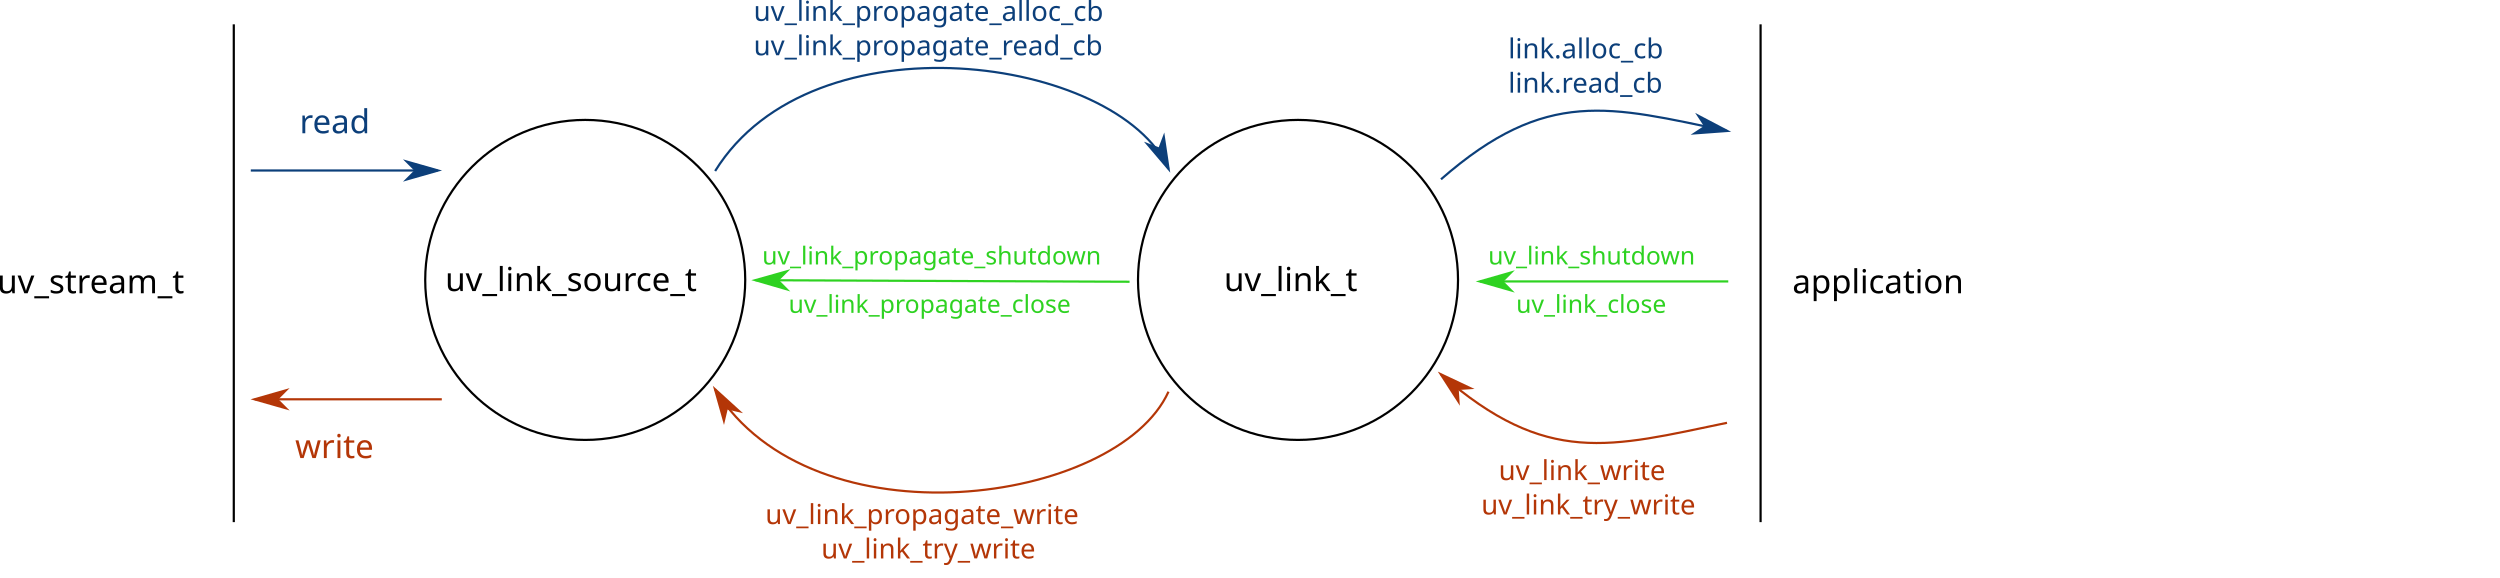
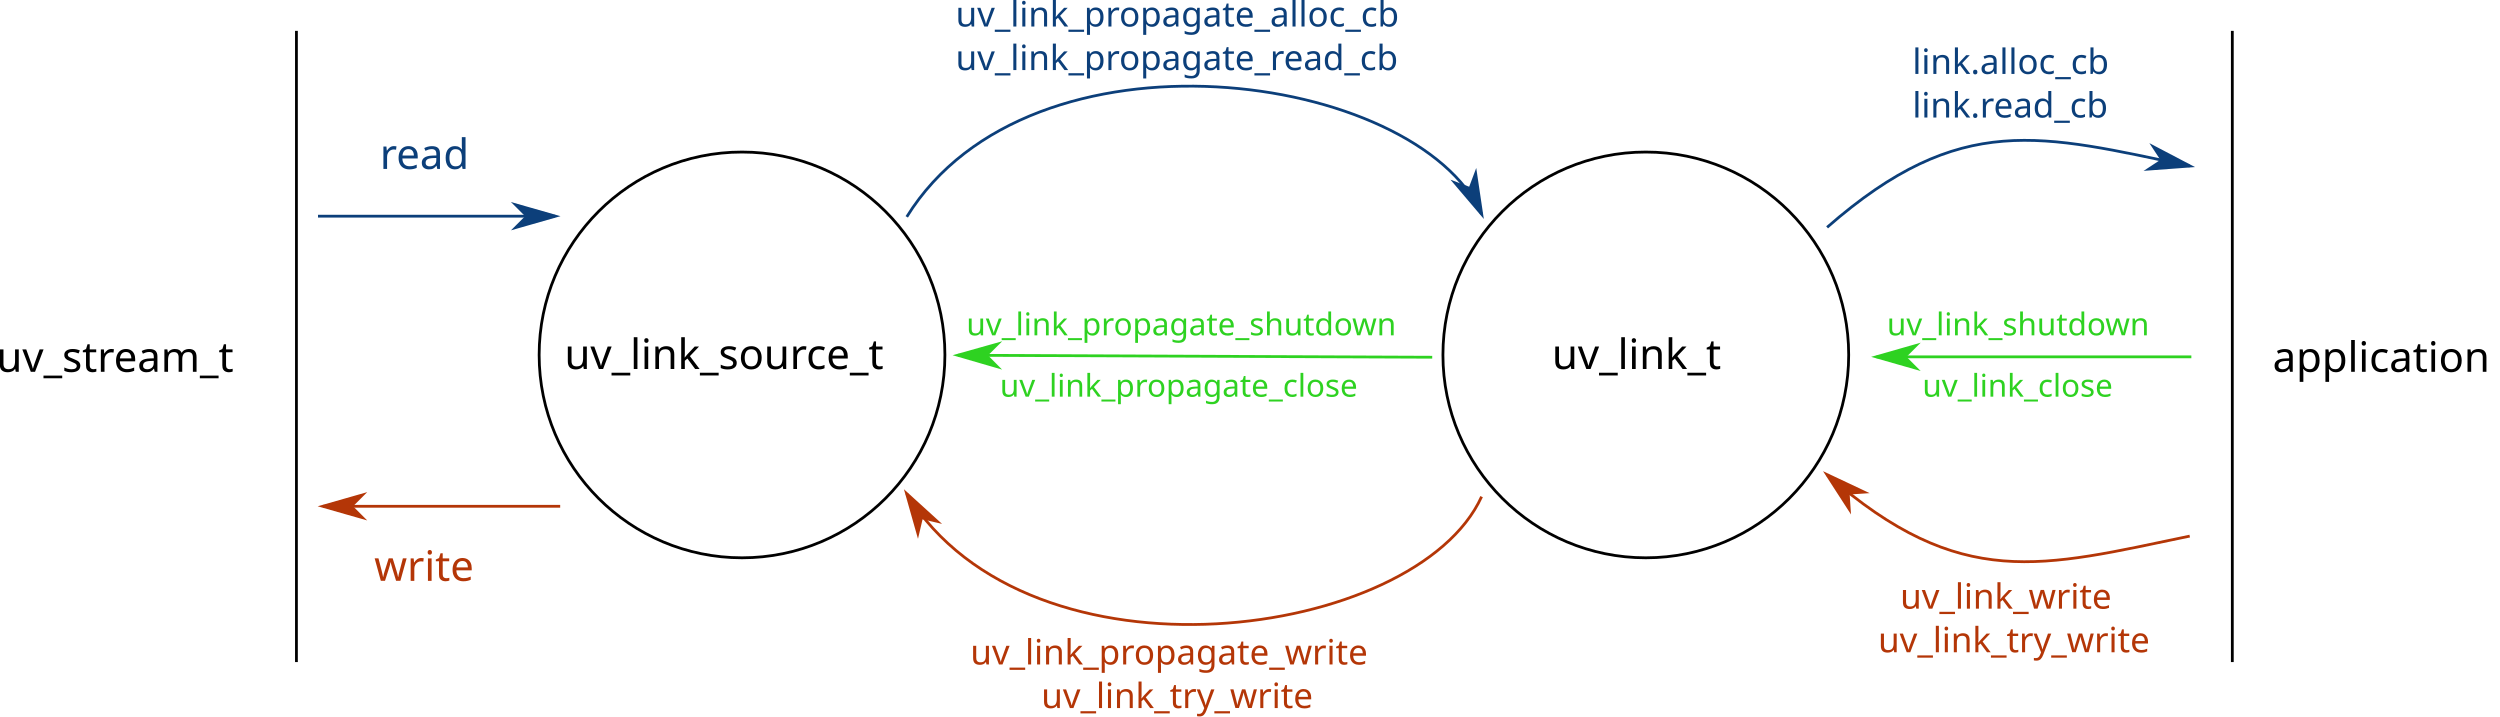
- <svg xmlns="http://www.w3.org/2000/svg" xmlns:ns1="http://www.openswatchbook.org/uri/2009/osb" width="320.709mm" height="74.083mm" viewBox="0 0 1136.37 262.499" id="svg2" version="1.1">
+ <svg xmlns="http://www.w3.org/2000/svg" xmlns:ns1="http://www.openswatchbook.org/uri/2009/osb" width="252.936mm" height="72.47mm" viewBox="0 0 896.23 256.784" id="svg2" version="1.1">
  <defs id="defs4">
-     <marker style="overflow:visible;" id="marker8220" refX="0.0" refY="0.0" orient="auto">
-       <path transform="scale(0.8) rotate(180) translate(12.5,0)" style="fill-rule:evenodd;stroke:#b43607;stroke-width:1pt;stroke-opacity:1;fill:#b43607;fill-opacity:1" d="M 0.0,0.0 L 5.0,-5.0 L -12.5,0.0 L 5.0,5.0 L 0.0,0.0 z " id="path8222" />
+     <marker style="overflow:visible" id="marker8220" refX="0" refY="0" orient="auto">
+       <path transform="matrix(-0.8,0,0,-0.8,-10,0)" style="fill:#b43607;fill-opacity:1;fill-rule:evenodd;stroke:#b43607;stroke-width:1pt;stroke-opacity:1" d="M 0,0 5,-5 -12.5,0 5,5 0,0 Z" id="path8222" />
    </marker>
    <marker orient="auto" refY="0" refX="0" id="marker7880" style="overflow:visible">
      <path id="path7882" d="M 0,0 5,-5 -12.5,0 5,5 0,0 Z" style="fill:#b43607;fill-opacity:1;fill-rule:evenodd;stroke:#b43607;stroke-width:1pt;stroke-opacity:1" transform="matrix(0.8,0,0,0.8,10,0)" />
    </marker>
-     <marker orient="auto" refY="0.0" refX="0.0" id="Arrow1Lend" style="overflow:visible;">
-       <path id="path5690" d="M 0.0,0.0 L 5.0,-5.0 L -12.5,0.0 L 5.0,5.0 L 0.0,0.0 z " style="fill-rule:evenodd;stroke:#0c3f7a;stroke-width:1pt;stroke-opacity:1;fill:#0c3f7a;fill-opacity:1" transform="scale(0.8) rotate(180) translate(12.5,0)" />
+     <marker orient="auto" refY="0" refX="0" id="Arrow1Lend" style="overflow:visible">
+       <path id="path5690" d="M 0,0 5,-5 -12.5,0 5,5 0,0 Z" style="fill:#0c3f7a;fill-opacity:1;fill-rule:evenodd;stroke:#0c3f7a;stroke-width:1pt;stroke-opacity:1" transform="matrix(-0.8,0,0,-0.8,-10,0)" />
    </marker>
    <marker orient="auto" refY="0" refX="0" id="marker7544" style="overflow:visible">
      <path id="path7546" d="M 0,0 5,-5 -12.5,0 5,5 0,0 Z" style="fill:#0c3f7a;fill-opacity:1;fill-rule:evenodd;stroke:#0c3f7a;stroke-width:1pt;stroke-opacity:1" transform="matrix(-0.8,0,0,-0.8,-10,0)" />
    </marker>
    <marker orient="auto" refY="0" refX="0" id="marker7174" style="overflow:visible">
      <path id="path7176" d="M 0,0 5,-5 -12.5,0 5,5 0,0 Z" style="fill:#b43607;fill-opacity:1;fill-rule:evenodd;stroke:#b43607;stroke-width:1pt;stroke-opacity:1" transform="matrix(0.8,0,0,0.8,10,0)" />
    </marker>
    <marker style="overflow:visible" id="marker6743" refX="0" refY="0" orient="auto">
      <path transform="matrix(0.8,0,0,0.8,10,0)" style="fill:#2ed221;fill-opacity:1;fill-rule:evenodd;stroke:#2ed221;stroke-width:1pt;stroke-opacity:1" d="M 0,0 5,-5 -12.5,0 5,5 0,0 Z" id="path6745" />
    </marker>
    <marker orient="auto" refY="0" refX="0" id="marker6603" style="overflow:visible">
      <path id="path6605" d="M 0,0 5,-5 -12.5,0 5,5 0,0 Z" style="fill:#2ed221;fill-opacity:1;fill-rule:evenodd;stroke:#2ed221;stroke-width:1pt;stroke-opacity:1" transform="matrix(0.8,0,0,0.8,10,0)" />
    </marker>
    <marker orient="auto" refY="0" refX="0" id="Arrow1Lstart" style="overflow:visible">
      <path id="path5687" d="M 0,0 5,-5 -12.5,0 5,5 0,0 Z" style="fill:#b43607;fill-opacity:1;fill-rule:evenodd;stroke:#b43607;stroke-width:1pt;stroke-opacity:1" transform="matrix(0.8,0,0,0.8,10,0)" />
    </marker>
    <marker style="overflow:visible" id="marker6174" refX="0" refY="0" orient="auto">
      <path transform="matrix(-0.8,0,0,-0.8,-10,0)" style="fill:#0c3f7a;fill-opacity:1;fill-rule:evenodd;stroke:#0c3f7a;stroke-width:1pt;stroke-opacity:1" d="M 0,0 5,-5 -12.5,0 5,5 0,0 Z" id="path6176" />
    </marker>
    <marker orient="auto" refY="0" refX="0" id="marker6117" style="overflow:visible">
      <path id="path6119" d="M 0,0 5,-5 -12.5,0 5,5 0,0 Z" style="fill:#0c3f7a;fill-opacity:1;fill-rule:evenodd;stroke:#0c3f7a;stroke-width:1pt;stroke-opacity:1" transform="matrix(-0.8,0,0,-0.8,-10,0)" />
    </marker>
    <linearGradient id="linearGradient4138" ns1:paint="solid">
      <stop style="stop-color:#ff0000;stop-opacity:1;" offset="0" id="stop4140" />
    </linearGradient>
  </defs>
  <g id="layer1" transform="translate(-7.274414,-18.00799)">
    <circle style="fill:none;fill-opacity:1;fill-rule:evenodd;stroke:#000000;stroke-width:1px;stroke-linecap:butt;stroke-linejoin:miter;stroke-opacity:1" id="path3336" cx="273.284" cy="145.245" r="72.731" />
    <text xml:space="preserve" style="font-style:normal;font-weight:normal;font-size:40px;line-height:125%;font-family:sans-serif;letter-spacing:0px;word-spacing:0px;fill:#000000;fill-opacity:1;stroke:none;stroke-width:1px;stroke-linecap:butt;stroke-linejoin:miter;stroke-opacity:1" x="209.645" y="150.296" id="text5588">
      <tspan id="tspan5590" x="209.645" y="150.296" style="font-size:15px">uv_link_source_t</tspan>
    </text>
    <path style="fill:none;fill-opacity:1" id="path5596" d="m 49.458,32.971 c -1.643,25.445 -1.787,50.955 -1.82,76.442 0.059,26.222 0.467,52.442 1.078,78.656 0.233,7.974 0.506,15.947 0.607,23.924 -0.038,5.449 0.009,10.863 0.505,16.291 1.102,9.652 2.342,19.29 3.945,28.873 0,0 -12.616,6.661 -12.616,6.661 l 0,0 c -1.216,-9.657 -2.297,-19.332 -3.928,-28.932 -0.244,-1.767 -0.769,-5.285 -0.895,-7.183 -0.2,-3.022 0.09,-6.072 0.008,-9.096 0.102,-8.183 0.376,-16.362 0.607,-24.543 0.605,-26.581 1.018,-53.167 1.078,-79.755 -0.032,-24.869 -0.133,-49.765 -1.82,-74.588 0,0 13.25,-6.751 13.25,-6.751 z" />
    <path style="fill:none;fill-rule:evenodd;stroke:#000000;stroke-width:1px;stroke-linecap:butt;stroke-linejoin:miter;stroke-opacity:1" d="m 113.543,29.078 c 0,226.274 0,226.274 0,226.274" id="path5606" />
    <text xml:space="preserve" style="font-style:normal;font-weight:normal;font-size:15px;line-height:125%;font-family:sans-serif;letter-spacing:0px;word-spacing:0px;fill:#000000;fill-opacity:1;stroke:none;stroke-width:1px;stroke-linecap:butt;stroke-linejoin:miter;stroke-opacity:1" x="6" y="151.306" id="text5608">
      <tspan id="tspan5610" x="6" y="151.306">uv_stream_t</tspan>
    </text>
    <circle r="72.731" cy="145.245" cx="597.284" id="circle5669" style="fill:none;fill-opacity:1;fill-rule:evenodd;stroke:#000000;stroke-width:1px;stroke-linecap:butt;stroke-linejoin:miter;stroke-opacity:1" />
    <text id="text5671" y="150.296" x="563.645" style="font-style:normal;font-weight:normal;font-size:40px;line-height:125%;font-family:sans-serif;letter-spacing:0px;word-spacing:0px;fill:#000000;fill-opacity:1;stroke:none;stroke-width:1px;stroke-linecap:butt;stroke-linejoin:miter;stroke-opacity:1" xml:space="preserve">
      <tspan style="font-size:15px" y="150.296" x="563.645" id="tspan5675">uv_link_t</tspan>
    </text>
    <text xml:space="preserve" style="font-style:normal;font-weight:normal;font-size:15px;line-height:125%;font-family:sans-serif;letter-spacing:0px;word-spacing:0px;fill:#0c3f7a;fill-opacity:1;stroke:none;stroke-width:1px;stroke-linecap:butt;stroke-linejoin:miter;stroke-opacity:1" x="143.442" y="78.575" id="text5963">
      <tspan id="tspan5965" x="143.442" y="78.575">read</tspan>
    </text>
    <text id="text5987" y="226.235" x="141.421" style="font-style:normal;font-weight:normal;font-size:15px;line-height:125%;font-family:sans-serif;letter-spacing:0px;word-spacing:0px;fill:#b43607;fill-opacity:1;stroke:none;stroke-width:1px;stroke-linecap:butt;stroke-linejoin:miter;stroke-opacity:1" xml:space="preserve">
      <tspan y="226.235" x="141.421" id="tspan5989">write</tspan>
    </text>
    <path style="fill:none;fill-rule:evenodd;stroke:#0c3f7a;stroke-width:1px;stroke-linecap:butt;stroke-linejoin:miter;stroke-opacity:1;marker-end:url(#marker6117)" d="M 332.34,95.748 C 376.787,24.027 515.178,43.542 538.411,94.738" id="path6109" />
    <text xml:space="preserve" style="font-style:normal;font-weight:normal;font-size:12.5px;line-height:125%;font-family:sans-serif;letter-spacing:0px;word-spacing:0px;fill:#0c3f7a;fill-opacity:1;stroke:none;stroke-width:1px;stroke-linecap:butt;stroke-linejoin:miter;stroke-opacity:1" x="349.857" y="27.505" id="text6151">
      <tspan id="tspan6153" x="349.857" y="27.505">uv_link_propagate_alloc_cb</tspan>
      <tspan x="349.857" y="43.13" id="tspan6595">uv_link_propagate_read_cb</tspan>
    </text>
    <path id="path6172" d="m 332.34,195.038 c 44.447,71.721 182.838,52.206 206.071,1.01" style="fill:none;fill-rule:evenodd;stroke:#b43607;stroke-width:1px;stroke-linecap:butt;stroke-linejoin:miter;stroke-opacity:1;marker-start:url(#Arrow1Lstart)" />
    <text id="text6308" y="256.219" x="437.39" style="font-style:normal;font-weight:normal;font-size:12.5px;line-height:125%;font-family:sans-serif;text-align:center;letter-spacing:0px;word-spacing:0px;text-anchor:middle;fill:#b43607;fill-opacity:1;stroke:none;stroke-width:1px;stroke-linecap:butt;stroke-linejoin:miter;stroke-opacity:1" xml:space="preserve">
      <tspan y="256.219" x="439.379" id="tspan6310">uv_link_propagate_write </tspan>
      <tspan y="271.844" x="437.39" id="tspan6312">uv_link_try_write</tspan>
    </text>
    <path style="fill:none;fill-rule:evenodd;stroke:#2ed221;stroke-width:1px;stroke-linecap:butt;stroke-linejoin:miter;stroke-opacity:1;marker-start:url(#marker6603)" d="m 350.714,145.362 170,0.714" id="path6561" />
    <text id="text6563" y="138.219" x="353.714" style="font-style:normal;font-weight:normal;font-size:11.25px;line-height:125%;font-family:sans-serif;letter-spacing:0px;word-spacing:0px;fill:#2ed221;fill-opacity:1;stroke:none;stroke-width:1px;stroke-linecap:butt;stroke-linejoin:miter;stroke-opacity:1" xml:space="preserve">
      <tspan y="138.219" x="353.714" id="tspan6565">uv_link_propagate_shutdown</tspan>
    </text>
    <text xml:space="preserve" style="font-style:normal;font-weight:normal;font-size:11.25px;line-height:125%;font-family:sans-serif;letter-spacing:0px;word-spacing:0px;fill:#2ed221;fill-opacity:1;stroke:none;stroke-width:1px;stroke-linecap:butt;stroke-linejoin:miter;stroke-opacity:1" x="365.714" y="160.219" id="text6591">
      <tspan id="tspan6593" x="365.714" y="160.219">uv_link_propagate_close</tspan>
    </text>
    <text xml:space="preserve" style="font-style:normal;font-weight:normal;font-size:11.25px;line-height:125%;font-family:sans-serif;letter-spacing:0px;word-spacing:0px;fill:#2ed221;fill-opacity:1;stroke:none;stroke-width:1px;stroke-linecap:butt;stroke-linejoin:miter;stroke-opacity:1" x="683.714" y="138.219" id="text6735">
      <tspan id="tspan6737" x="683.714" y="138.219">uv_link_shutdown</tspan>
    </text>
    <text id="text6739" y="160.219" x="696.429" style="font-style:normal;font-weight:normal;font-size:11.25px;line-height:125%;font-family:sans-serif;letter-spacing:0px;word-spacing:0px;fill:#2ed221;fill-opacity:1;stroke:none;stroke-width:1px;stroke-linecap:butt;stroke-linejoin:miter;stroke-opacity:1" xml:space="preserve">
      <tspan y="160.219" x="696.429" id="tspan6741">uv_link_close</tspan>
    </text>
    <path style="fill:none;fill-rule:evenodd;stroke:#2ed221;stroke-width:1px;stroke-linecap:butt;stroke-linejoin:miter;stroke-opacity:1;marker-start:url(#marker6743)" d="m 680,145.934 112.857,0" id="path6951" />
    <path style="fill:none;fill-rule:evenodd;stroke:#0c3f7a;stroke-width:1px;stroke-linecap:butt;stroke-linejoin:miter;stroke-opacity:1;marker-end:url(#marker6174)" d="m 662.274,99.507 c 48,-42 77,-33 130,-22" id="path6977" />
    <path id="path6991" d="m 662.274,188.196 c 48,42 77,33 130,22" style="fill:none;fill-rule:evenodd;stroke:#b43607;stroke-width:1px;stroke-linecap:butt;stroke-linejoin:miter;stroke-opacity:1;marker-start:url(#marker7174)" />
    <text id="text7135" y="44.505" x="692.857" style="font-style:normal;font-weight:normal;font-size:12.5px;line-height:125%;font-family:sans-serif;letter-spacing:0px;word-spacing:0px;fill:#0c3f7a;fill-opacity:1;stroke:none;stroke-width:1px;stroke-linecap:butt;stroke-linejoin:miter;stroke-opacity:1" xml:space="preserve">
      <tspan id="tspan7139" y="44.505" x="692.857">link.alloc_cb</tspan>
      <tspan y="60.13" x="692.857" id="tspan7143">link.read_cb</tspan>
    </text>
    <text xml:space="preserve" style="font-style:normal;font-weight:normal;font-size:12.5px;line-height:125%;font-family:sans-serif;text-align:center;letter-spacing:0px;word-spacing:0px;text-anchor:middle;fill:#b43607;fill-opacity:1;stroke:none;stroke-width:1px;stroke-linecap:butt;stroke-linejoin:miter;stroke-opacity:1" x="737.39" y="236.219" id="text7156">
      <tspan id="tspan7158" x="739.379" y="236.219">uv_link_write </tspan>
      <tspan id="tspan7160" x="737.39" y="251.844">uv_link_try_write</tspan>
    </text>
    <path id="path7280" d="m 807.543,29.078 c 0,226.274 0,226.274 0,226.274" style="fill:none;fill-rule:evenodd;stroke:#000000;stroke-width:1px;stroke-linecap:butt;stroke-linejoin:miter;stroke-opacity:1" />
    <text id="text7282" y="151.306" x="822" style="font-style:normal;font-weight:normal;font-size:15px;line-height:125%;font-family:sans-serif;letter-spacing:0px;word-spacing:0px;fill:#000000;fill-opacity:1;stroke:none;stroke-width:1px;stroke-linecap:butt;stroke-linejoin:miter;stroke-opacity:1" xml:space="preserve">
      <tspan y="151.306" x="822" id="tspan7284">application</tspan>
    </text>
    <path style="fill:none;fill-rule:evenodd;stroke:#0c3f7a;stroke-width:1px;stroke-linecap:butt;stroke-linejoin:miter;stroke-opacity:1;marker-end:url(#Arrow1Lend)" d="m 121.274,95.507 85,0" id="path8180" />
    <path id="path8218" d="m 208.094,199.507 -85,0" style="fill:none;fill-rule:evenodd;stroke:#b43607;stroke-width:1px;stroke-linecap:butt;stroke-linejoin:miter;stroke-opacity:1;marker-end:url(#marker8220)" />
  </g>
</svg>
